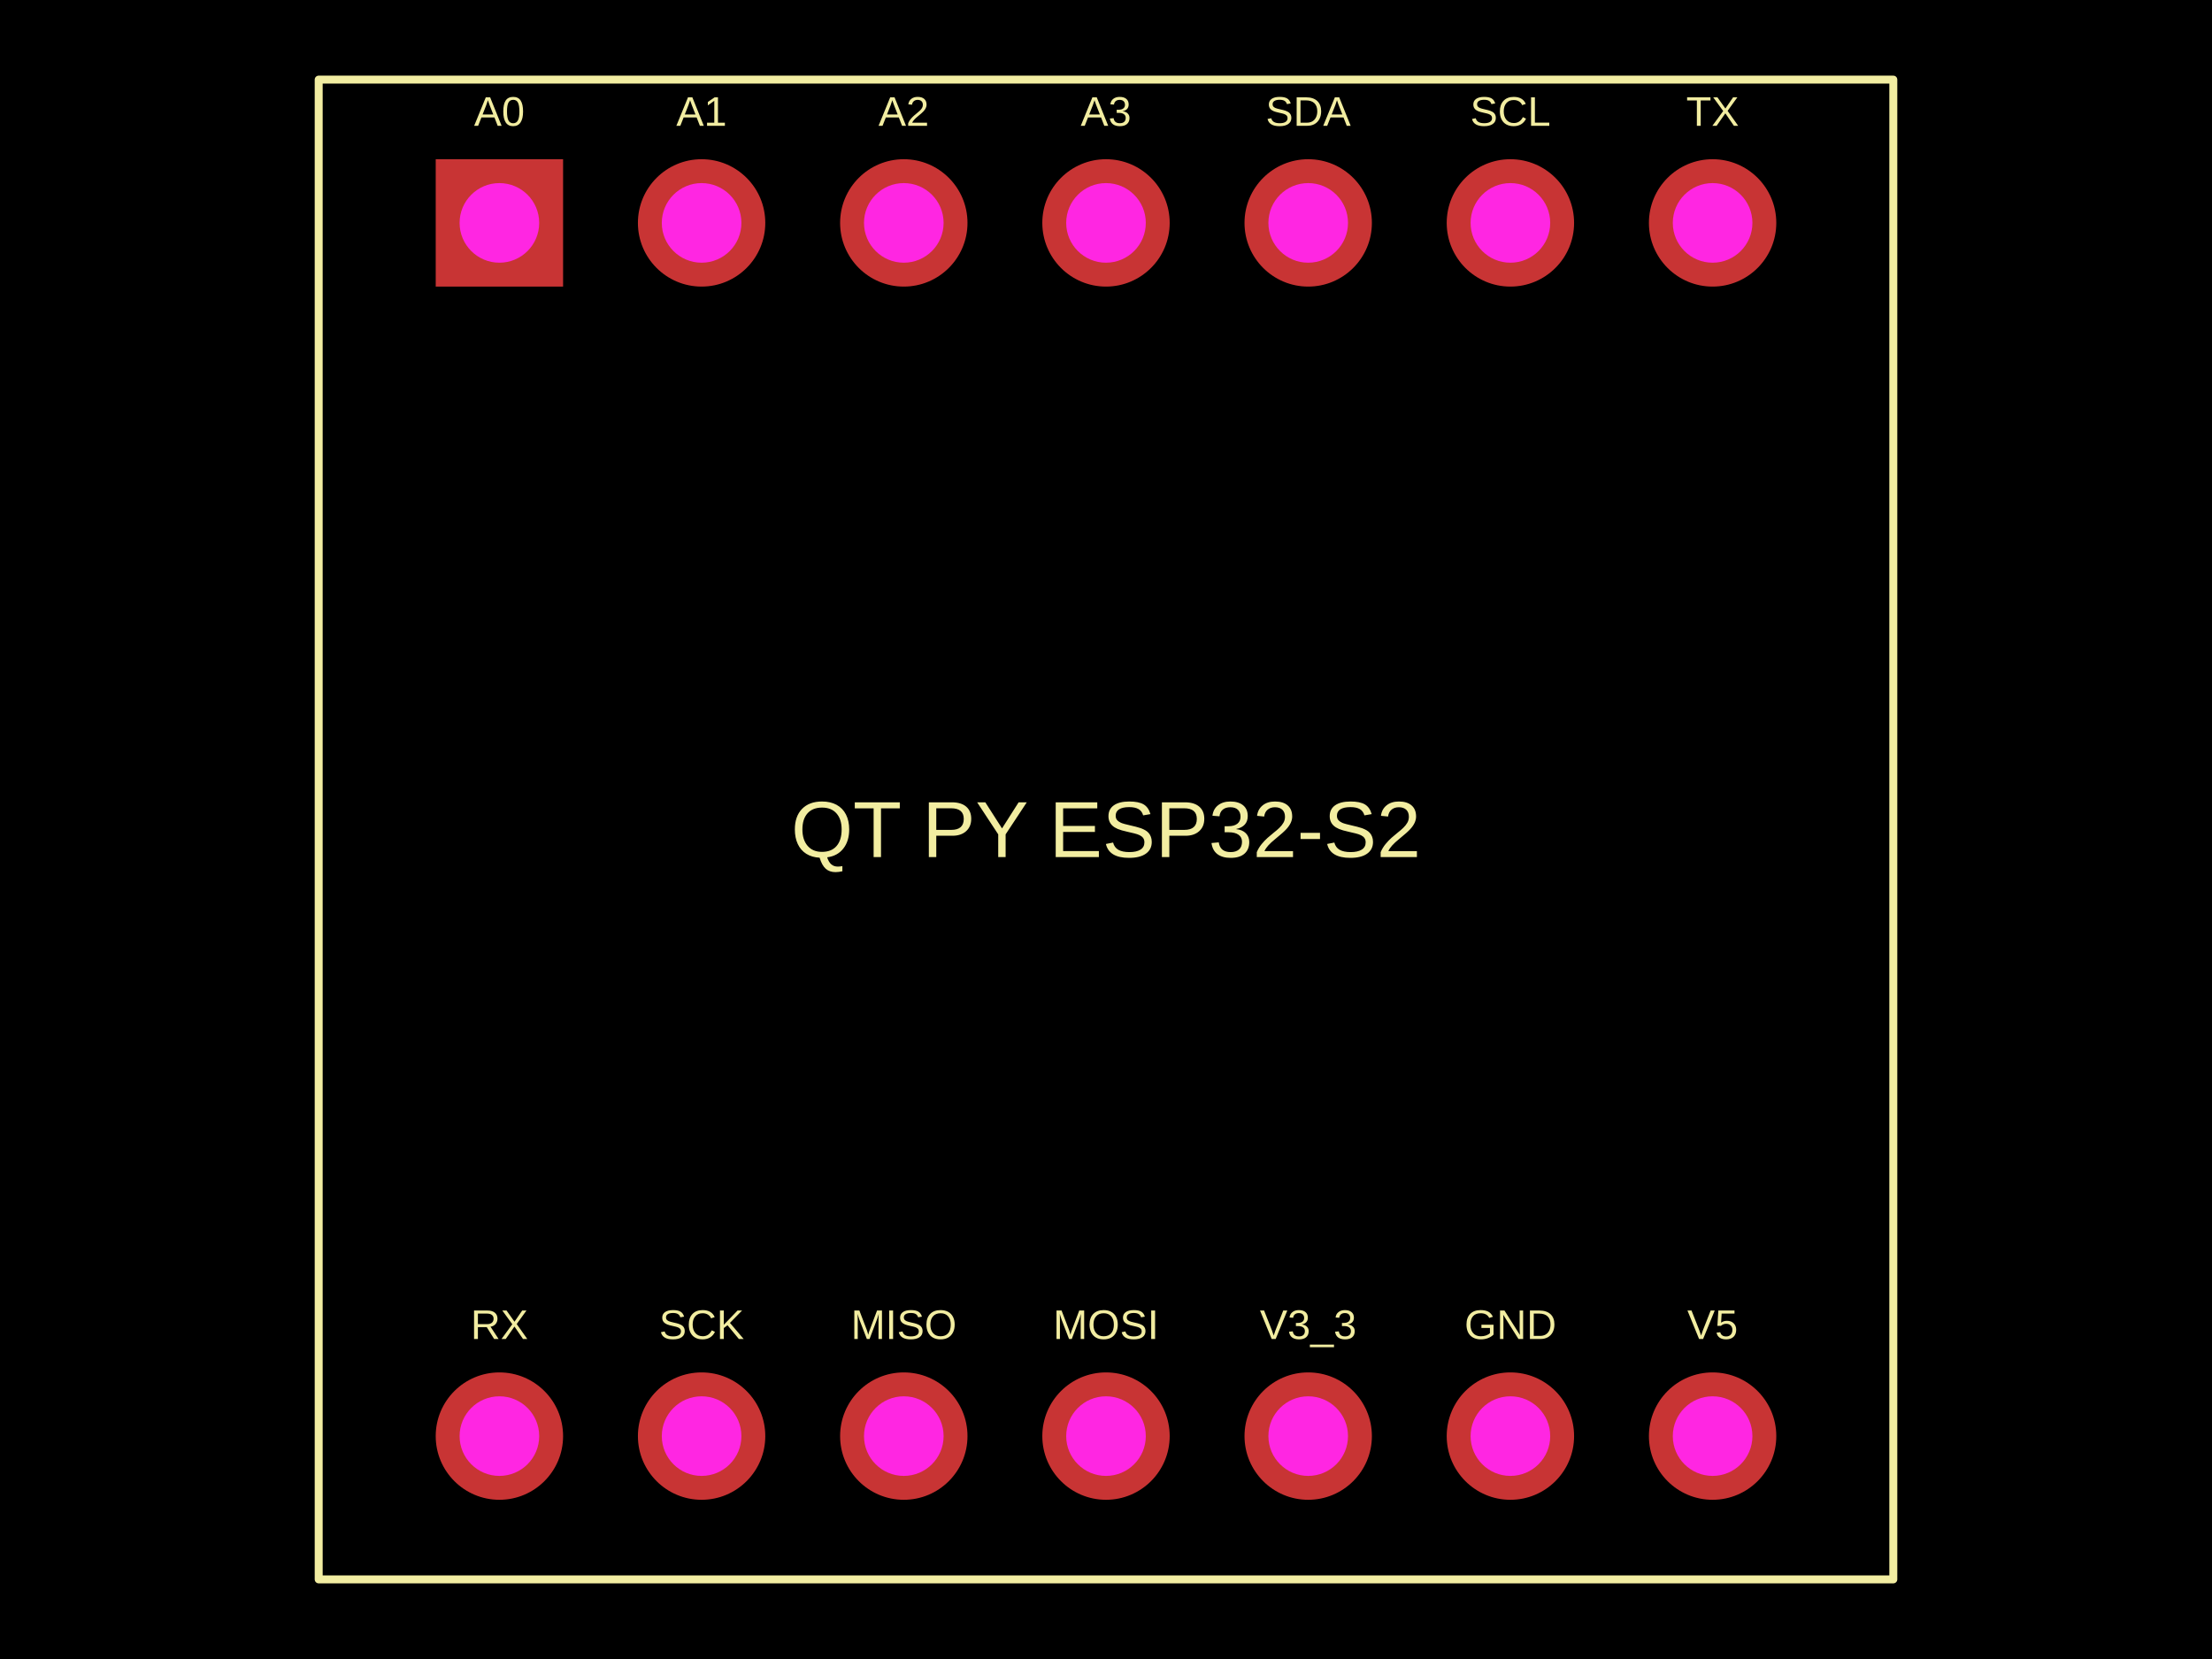
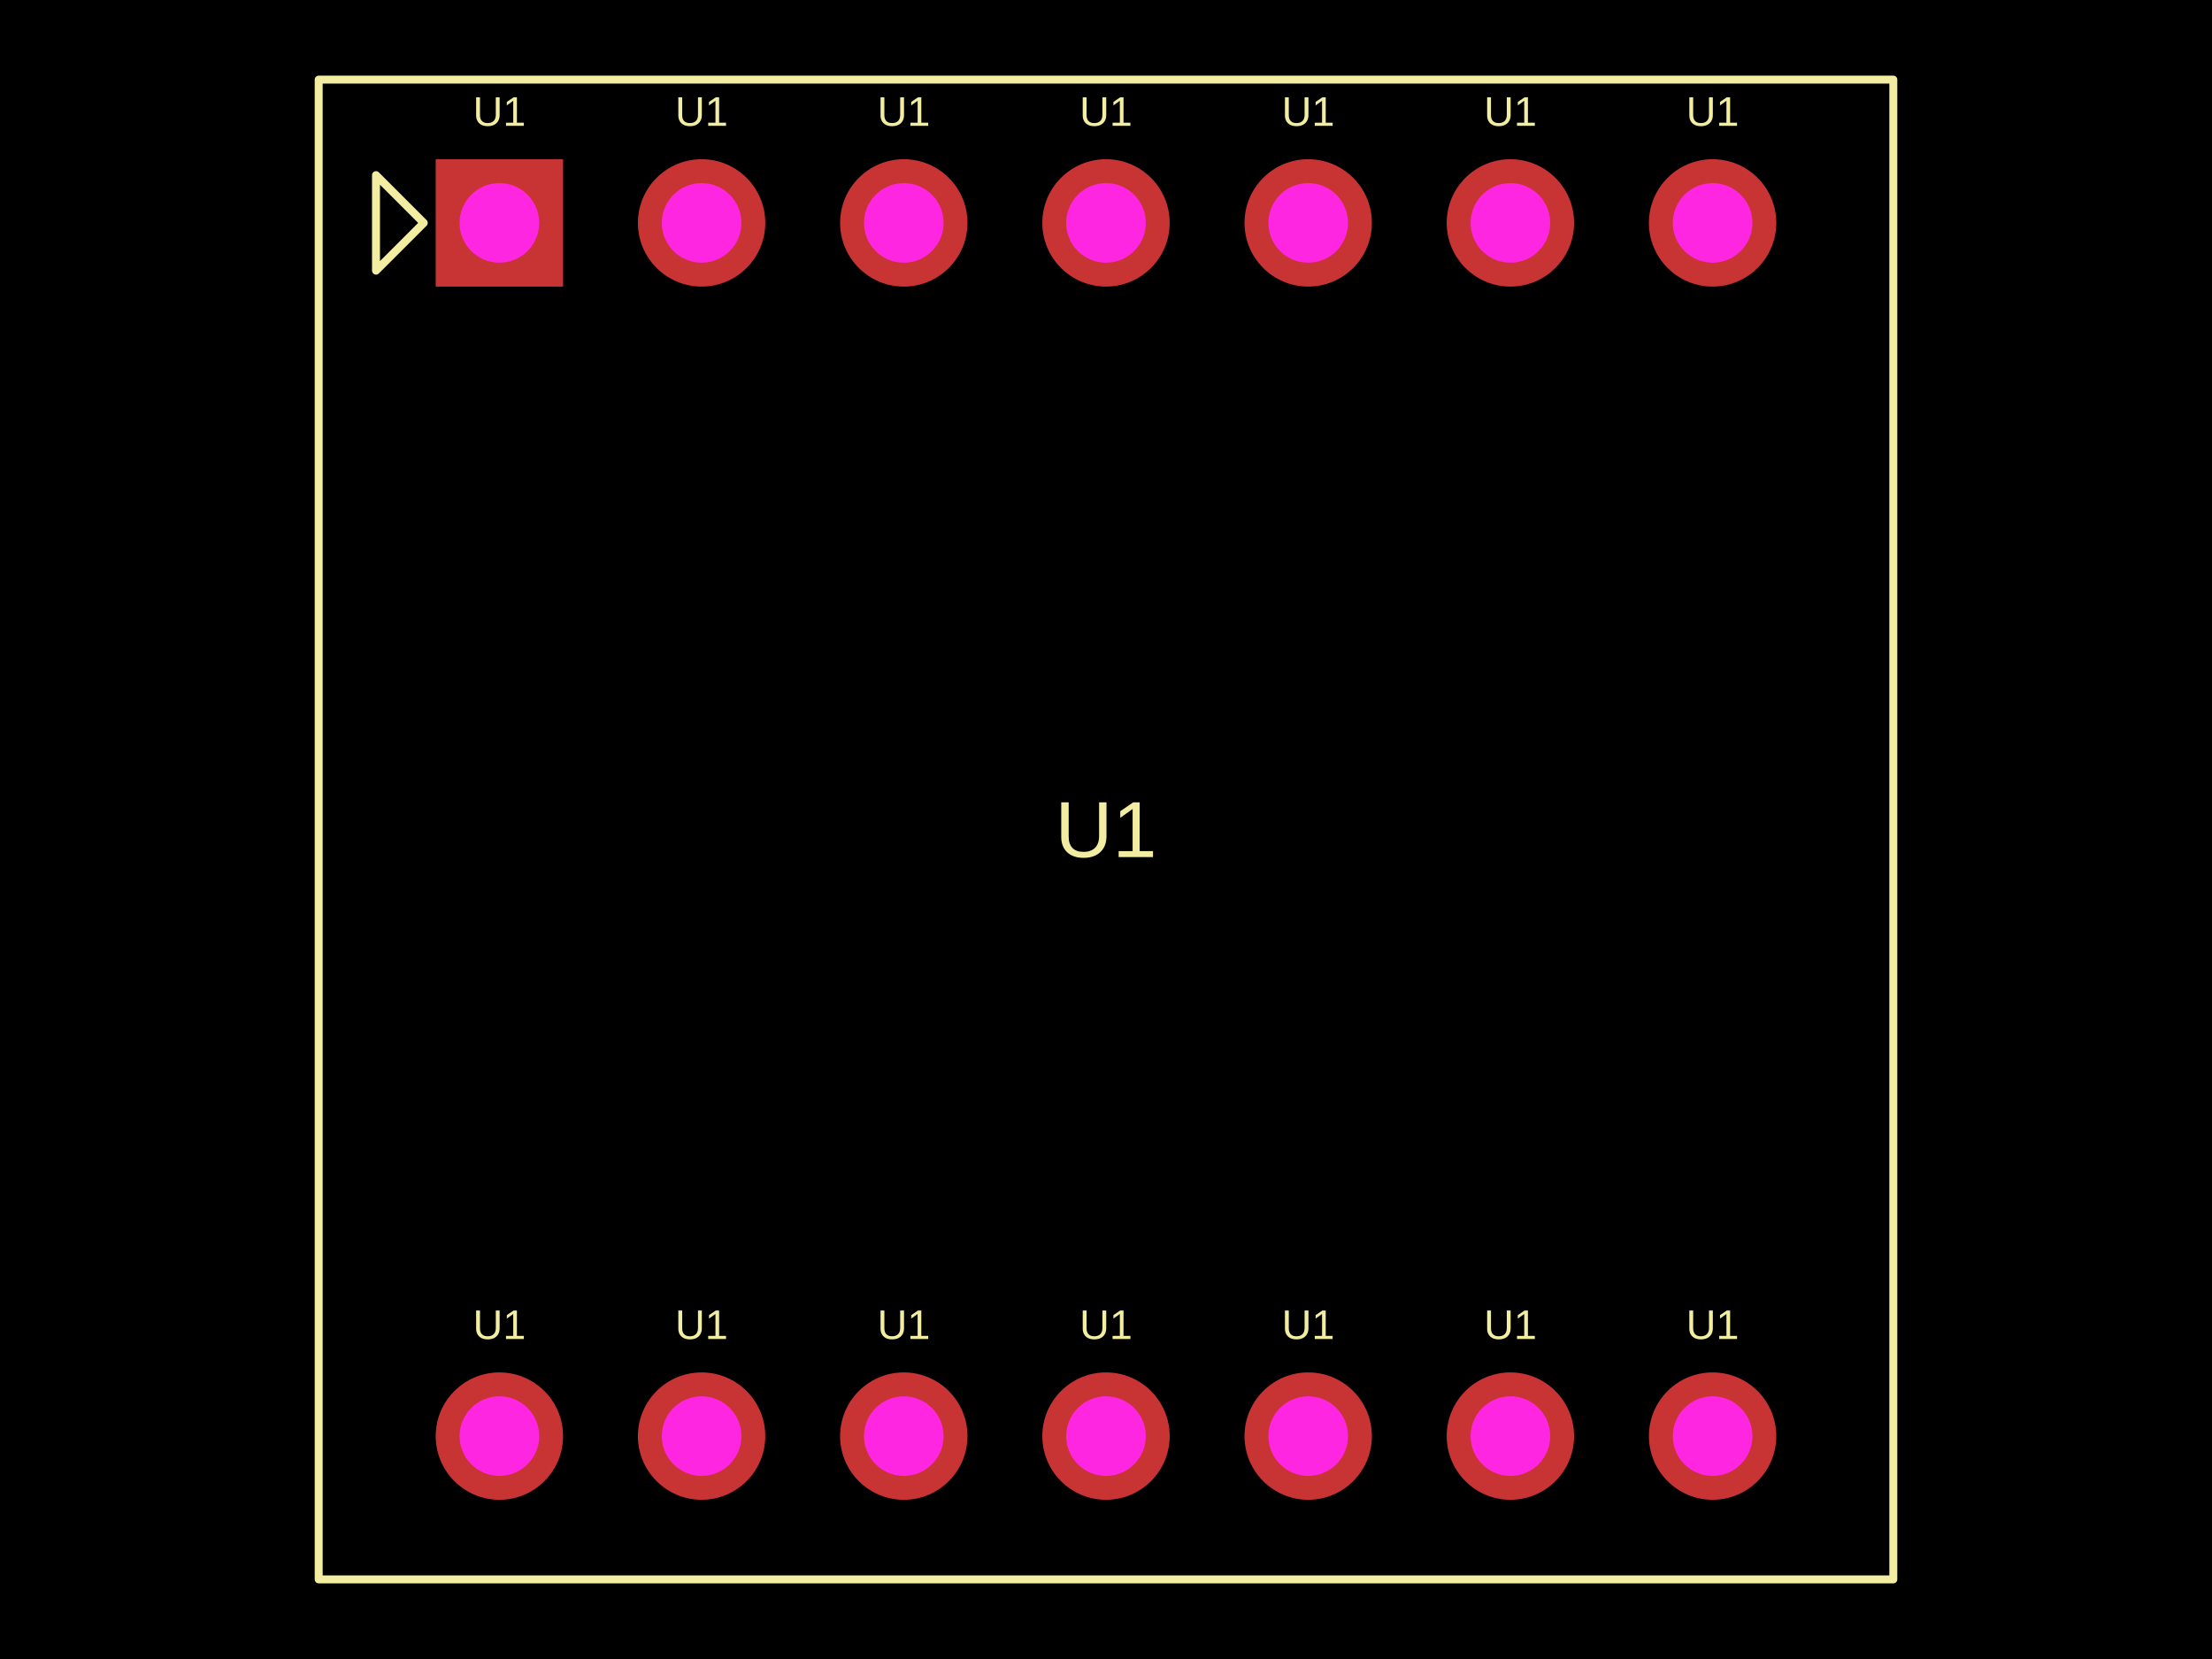
<svg xmlns="http://www.w3.org/2000/svg" width="800" height="600" data-software-used-string="@tscircuit/core@0.0.1580">
  <style />
  <rect class="boundary" x="0" y="0" fill="#000" width="800" height="600" data-type="pcb_background" data-pcb-layer="global" />
  <rect class="pcb-boundary" fill="none" stroke="#fff" stroke-width="0.3" x="115.259" y="28.791" width="569.482" height="542.418" data-type="pcb_boundary" data-pcb-layer="global" />
-   <text x="0" y="0" dx="0" dy="0" fill="#f2eda1" font-family="Arial, sans-serif" font-size="14.971" text-anchor="middle" dominant-baseline="central" transform="matrix(1,0,0,1,180.6142,40.3071)" class="pcb-silkscreen-text pcb-silkscreen-top" data-pcb-silkscreen-text-id="pcb_silkscreen_text_0" stroke="none" data-type="pcb_silkscreen_text" data-pcb-layer="top">A0</text>
-   <text x="0" y="0" dx="0" dy="0" fill="#f2eda1" font-family="Arial, sans-serif" font-size="14.971" text-anchor="middle" dominant-baseline="central" transform="matrix(1,0,0,1,253.7428,40.3071)" class="pcb-silkscreen-text pcb-silkscreen-top" data-pcb-silkscreen-text-id="pcb_silkscreen_text_1" stroke="none" data-type="pcb_silkscreen_text" data-pcb-layer="top">A1</text>
-   <text x="0" y="0" dx="0" dy="0" fill="#f2eda1" font-family="Arial, sans-serif" font-size="14.971" text-anchor="middle" dominant-baseline="central" transform="matrix(1,0,0,1,326.8714,40.3071)" class="pcb-silkscreen-text pcb-silkscreen-top" data-pcb-silkscreen-text-id="pcb_silkscreen_text_2" stroke="none" data-type="pcb_silkscreen_text" data-pcb-layer="top">A2</text>
-   <text x="0" y="0" dx="0" dy="0" fill="#f2eda1" font-family="Arial, sans-serif" font-size="14.971" text-anchor="middle" dominant-baseline="central" transform="matrix(1,0,0,1,400,40.3071)" class="pcb-silkscreen-text pcb-silkscreen-top" data-pcb-silkscreen-text-id="pcb_silkscreen_text_3" stroke="none" data-type="pcb_silkscreen_text" data-pcb-layer="top">A3</text>
-   <text x="0" y="0" dx="0" dy="0" fill="#f2eda1" font-family="Arial, sans-serif" font-size="14.971" text-anchor="middle" dominant-baseline="central" transform="matrix(1,0,0,1,473.1286,40.3071)" class="pcb-silkscreen-text pcb-silkscreen-top" data-pcb-silkscreen-text-id="pcb_silkscreen_text_4" stroke="none" data-type="pcb_silkscreen_text" data-pcb-layer="top">SDA</text>
-   <text x="0" y="0" dx="0" dy="0" fill="#f2eda1" font-family="Arial, sans-serif" font-size="14.971" text-anchor="middle" dominant-baseline="central" transform="matrix(1,0,0,1,546.2572,40.3071)" class="pcb-silkscreen-text pcb-silkscreen-top" data-pcb-silkscreen-text-id="pcb_silkscreen_text_5" stroke="none" data-type="pcb_silkscreen_text" data-pcb-layer="top">SCL</text>
-   <text x="0" y="0" dx="0" dy="0" fill="#f2eda1" font-family="Arial, sans-serif" font-size="14.971" text-anchor="middle" dominant-baseline="central" transform="matrix(1,0,0,1,619.3858,40.3071)" class="pcb-silkscreen-text pcb-silkscreen-top" data-pcb-silkscreen-text-id="pcb_silkscreen_text_6" stroke="none" data-type="pcb_silkscreen_text" data-pcb-layer="top">TX</text>
-   <text x="0" y="0" dx="0" dy="0" fill="#f2eda1" font-family="Arial, sans-serif" font-size="14.971" text-anchor="middle" dominant-baseline="central" transform="matrix(1,0,0,1,180.6142,479.0787)" class="pcb-silkscreen-text pcb-silkscreen-top" data-pcb-silkscreen-text-id="pcb_silkscreen_text_7" stroke="none" data-type="pcb_silkscreen_text" data-pcb-layer="top">RX</text>
-   <text x="0" y="0" dx="0" dy="0" fill="#f2eda1" font-family="Arial, sans-serif" font-size="14.971" text-anchor="middle" dominant-baseline="central" transform="matrix(1,0,0,1,253.7428,479.0787)" class="pcb-silkscreen-text pcb-silkscreen-top" data-pcb-silkscreen-text-id="pcb_silkscreen_text_8" stroke="none" data-type="pcb_silkscreen_text" data-pcb-layer="top">SCK</text>
-   <text x="0" y="0" dx="0" dy="0" fill="#f2eda1" font-family="Arial, sans-serif" font-size="14.971" text-anchor="middle" dominant-baseline="central" transform="matrix(1,0,0,1,326.8714,479.0787)" class="pcb-silkscreen-text pcb-silkscreen-top" data-pcb-silkscreen-text-id="pcb_silkscreen_text_9" stroke="none" data-type="pcb_silkscreen_text" data-pcb-layer="top">MISO</text>
-   <text x="0" y="0" dx="0" dy="0" fill="#f2eda1" font-family="Arial, sans-serif" font-size="14.971" text-anchor="middle" dominant-baseline="central" transform="matrix(1,0,0,1,400,479.0787)" class="pcb-silkscreen-text pcb-silkscreen-top" data-pcb-silkscreen-text-id="pcb_silkscreen_text_10" stroke="none" data-type="pcb_silkscreen_text" data-pcb-layer="top">MOSI</text>
-   <text x="0" y="0" dx="0" dy="0" fill="#f2eda1" font-family="Arial, sans-serif" font-size="14.971" text-anchor="middle" dominant-baseline="central" transform="matrix(1,0,0,1,473.1286,479.0787)" class="pcb-silkscreen-text pcb-silkscreen-top" data-pcb-silkscreen-text-id="pcb_silkscreen_text_11" stroke="none" data-type="pcb_silkscreen_text" data-pcb-layer="top">V3_3</text>
-   <text x="0" y="0" dx="0" dy="0" fill="#f2eda1" font-family="Arial, sans-serif" font-size="14.971" text-anchor="middle" dominant-baseline="central" transform="matrix(1,0,0,1,546.2572,479.0787)" class="pcb-silkscreen-text pcb-silkscreen-top" data-pcb-silkscreen-text-id="pcb_silkscreen_text_12" stroke="none" data-type="pcb_silkscreen_text" data-pcb-layer="top">GND</text>
-   <text x="0" y="0" dx="0" dy="0" fill="#f2eda1" font-family="Arial, sans-serif" font-size="14.971" text-anchor="middle" dominant-baseline="central" transform="matrix(1,0,0,1,619.3858,479.0787)" class="pcb-silkscreen-text pcb-silkscreen-top" data-pcb-silkscreen-text-id="pcb_silkscreen_text_13" stroke="none" data-type="pcb_silkscreen_text" data-pcb-layer="top">V5</text>
+   <text x="0" y="0" dx="0" dy="0" fill="#f2eda1" font-family="Arial, sans-serif" font-size="14.971" text-anchor="middle" dominant-baseline="central" transform="matrix(1,0,0,1,180.6142,40.3071)" class="pcb-silkscreen-text pcb-silkscreen-top" data-pcb-silkscreen-text-id="pcb_silkscreen_text_0" stroke="none" data-type="pcb_silkscreen_text" data-pcb-layer="top">U1</text>
+   <text x="0" y="0" dx="0" dy="0" fill="#f2eda1" font-family="Arial, sans-serif" font-size="14.971" text-anchor="middle" dominant-baseline="central" transform="matrix(1,0,0,1,253.7428,40.3071)" class="pcb-silkscreen-text pcb-silkscreen-top" data-pcb-silkscreen-text-id="pcb_silkscreen_text_1" stroke="none" data-type="pcb_silkscreen_text" data-pcb-layer="top">U1</text>
+   <text x="0" y="0" dx="0" dy="0" fill="#f2eda1" font-family="Arial, sans-serif" font-size="14.971" text-anchor="middle" dominant-baseline="central" transform="matrix(1,0,0,1,326.8714,40.3071)" class="pcb-silkscreen-text pcb-silkscreen-top" data-pcb-silkscreen-text-id="pcb_silkscreen_text_2" stroke="none" data-type="pcb_silkscreen_text" data-pcb-layer="top">U1</text>
+   <text x="0" y="0" dx="0" dy="0" fill="#f2eda1" font-family="Arial, sans-serif" font-size="14.971" text-anchor="middle" dominant-baseline="central" transform="matrix(1,0,0,1,400,40.3071)" class="pcb-silkscreen-text pcb-silkscreen-top" data-pcb-silkscreen-text-id="pcb_silkscreen_text_3" stroke="none" data-type="pcb_silkscreen_text" data-pcb-layer="top">U1</text>
+   <text x="0" y="0" dx="0" dy="0" fill="#f2eda1" font-family="Arial, sans-serif" font-size="14.971" text-anchor="middle" dominant-baseline="central" transform="matrix(1,0,0,1,473.1286,40.3071)" class="pcb-silkscreen-text pcb-silkscreen-top" data-pcb-silkscreen-text-id="pcb_silkscreen_text_4" stroke="none" data-type="pcb_silkscreen_text" data-pcb-layer="top">U1</text>
+   <text x="0" y="0" dx="0" dy="0" fill="#f2eda1" font-family="Arial, sans-serif" font-size="14.971" text-anchor="middle" dominant-baseline="central" transform="matrix(1,0,0,1,546.2572,40.3071)" class="pcb-silkscreen-text pcb-silkscreen-top" data-pcb-silkscreen-text-id="pcb_silkscreen_text_5" stroke="none" data-type="pcb_silkscreen_text" data-pcb-layer="top">U1</text>
+   <text x="0" y="0" dx="0" dy="0" fill="#f2eda1" font-family="Arial, sans-serif" font-size="14.971" text-anchor="middle" dominant-baseline="central" transform="matrix(1,0,0,1,619.3858,40.3071)" class="pcb-silkscreen-text pcb-silkscreen-top" data-pcb-silkscreen-text-id="pcb_silkscreen_text_6" stroke="none" data-type="pcb_silkscreen_text" data-pcb-layer="top">U1</text>
+   <text x="0" y="0" dx="0" dy="0" fill="#f2eda1" font-family="Arial, sans-serif" font-size="14.971" text-anchor="middle" dominant-baseline="central" transform="matrix(1,0,0,1,180.6142,479.0787)" class="pcb-silkscreen-text pcb-silkscreen-top" data-pcb-silkscreen-text-id="pcb_silkscreen_text_7" stroke="none" data-type="pcb_silkscreen_text" data-pcb-layer="top">U1</text>
+   <text x="0" y="0" dx="0" dy="0" fill="#f2eda1" font-family="Arial, sans-serif" font-size="14.971" text-anchor="middle" dominant-baseline="central" transform="matrix(1,0,0,1,253.7428,479.0787)" class="pcb-silkscreen-text pcb-silkscreen-top" data-pcb-silkscreen-text-id="pcb_silkscreen_text_8" stroke="none" data-type="pcb_silkscreen_text" data-pcb-layer="top">U1</text>
+   <text x="0" y="0" dx="0" dy="0" fill="#f2eda1" font-family="Arial, sans-serif" font-size="14.971" text-anchor="middle" dominant-baseline="central" transform="matrix(1,0,0,1,326.8714,479.0787)" class="pcb-silkscreen-text pcb-silkscreen-top" data-pcb-silkscreen-text-id="pcb_silkscreen_text_9" stroke="none" data-type="pcb_silkscreen_text" data-pcb-layer="top">U1</text>
+   <text x="0" y="0" dx="0" dy="0" fill="#f2eda1" font-family="Arial, sans-serif" font-size="14.971" text-anchor="middle" dominant-baseline="central" transform="matrix(1,0,0,1,400,479.0787)" class="pcb-silkscreen-text pcb-silkscreen-top" data-pcb-silkscreen-text-id="pcb_silkscreen_text_10" stroke="none" data-type="pcb_silkscreen_text" data-pcb-layer="top">U1</text>
+   <text x="0" y="0" dx="0" dy="0" fill="#f2eda1" font-family="Arial, sans-serif" font-size="14.971" text-anchor="middle" dominant-baseline="central" transform="matrix(1,0,0,1,473.1286,479.0787)" class="pcb-silkscreen-text pcb-silkscreen-top" data-pcb-silkscreen-text-id="pcb_silkscreen_text_11" stroke="none" data-type="pcb_silkscreen_text" data-pcb-layer="top">U1</text>
+   <text x="0" y="0" dx="0" dy="0" fill="#f2eda1" font-family="Arial, sans-serif" font-size="14.971" text-anchor="middle" dominant-baseline="central" transform="matrix(1,0,0,1,546.2572,479.0787)" class="pcb-silkscreen-text pcb-silkscreen-top" data-pcb-silkscreen-text-id="pcb_silkscreen_text_12" stroke="none" data-type="pcb_silkscreen_text" data-pcb-layer="top">U1</text>
+   <text x="0" y="0" dx="0" dy="0" fill="#f2eda1" font-family="Arial, sans-serif" font-size="14.971" text-anchor="middle" dominant-baseline="central" transform="matrix(1,0,0,1,619.3858,479.0787)" class="pcb-silkscreen-text pcb-silkscreen-top" data-pcb-silkscreen-text-id="pcb_silkscreen_text_13" stroke="none" data-type="pcb_silkscreen_text" data-pcb-layer="top">U1</text>
  <path class="pcb-silkscreen pcb-silkscreen-top" d="M 115.259 571.209 L 684.741 571.209 L 684.741 28.791 L 115.259 28.791 L 115.259 571.209 Z" fill="none" stroke="#f2eda1" stroke-width="2.879" stroke-linecap="round" stroke-linejoin="round" data-pcb-component-id="pcb_component_0" data-pcb-silkscreen-path-id="pcb_silkscreen_path_0" data-type="pcb_silkscreen_path" data-pcb-layer="top" />
-   <text x="0" y="0" dx="0" dy="0" fill="#f2eda1" font-family="Arial, sans-serif" font-size="28.791" text-anchor="middle" dominant-baseline="central" transform="matrix(1,0,0,1,400,300)" class="pcb-silkscreen-text pcb-silkscreen-top" data-pcb-silkscreen-text-id="pcb_silkscreen_text_14" stroke="none" data-type="pcb_silkscreen_text" data-pcb-layer="top">QT PY ESP32-S2</text>
+   <path class="pcb-silkscreen pcb-silkscreen-top" d="M 153.263 80.614 L 135.988 97.889 L 135.988 63.34 L 153.263 80.614 Z" fill="none" stroke="#f2eda1" stroke-width="2.879" stroke-linecap="round" stroke-linejoin="round" data-pcb-component-id="pcb_component_0" data-pcb-silkscreen-path-id="pcb_silkscreen_path_1" data-type="pcb_silkscreen_path" data-pcb-layer="top" />
+   <text x="0" y="0" dx="0" dy="0" fill="#f2eda1" font-family="Arial, sans-serif" font-size="28.791" text-anchor="middle" dominant-baseline="central" transform="matrix(1,0,0,1,400,300)" class="pcb-silkscreen-text pcb-silkscreen-top" data-pcb-silkscreen-text-id="pcb_silkscreen_text_14" stroke="none" data-type="pcb_silkscreen_text" data-pcb-layer="top">U1</text>
  <g data-type="pcb_plated_hole" data-pcb-layer="through" data-pad-name="U1.A0">
    <rect class="pcb-hole-outer-pad" fill="rgb(200, 52, 52)" x="157.582" y="57.582" width="46.065" height="46.065" data-type="pcb_plated_hole" data-pcb-layer="top" />
    <circle class="pcb-hole-inner" fill="#FF26E2" cx="180.614" cy="80.614" r="14.395" data-type="pcb_plated_hole_drill" data-pcb-layer="drill" />
  </g>
  <g data-type="pcb_plated_hole" data-pcb-layer="through" data-pad-name="U1.A1">
    <circle class="pcb-hole-outer" fill="rgb(200, 52, 52)" cx="253.743" cy="80.614" r="23.033" data-type="pcb_plated_hole" data-pcb-layer="top" />
    <circle class="pcb-hole-inner" fill="#FF26E2" cx="253.743" cy="80.614" r="14.395" data-type="pcb_plated_hole_drill" data-pcb-layer="drill" />
  </g>
  <g data-type="pcb_plated_hole" data-pcb-layer="through" data-pad-name="U1.A2">
    <circle class="pcb-hole-outer" fill="rgb(200, 52, 52)" cx="326.871" cy="80.614" r="23.033" data-type="pcb_plated_hole" data-pcb-layer="top" />
    <circle class="pcb-hole-inner" fill="#FF26E2" cx="326.871" cy="80.614" r="14.395" data-type="pcb_plated_hole_drill" data-pcb-layer="drill" />
  </g>
  <g data-type="pcb_plated_hole" data-pcb-layer="through" data-pad-name="U1.A3">
    <circle class="pcb-hole-outer" fill="rgb(200, 52, 52)" cx="400" cy="80.614" r="23.033" data-type="pcb_plated_hole" data-pcb-layer="top" />
    <circle class="pcb-hole-inner" fill="#FF26E2" cx="400" cy="80.614" r="14.395" data-type="pcb_plated_hole_drill" data-pcb-layer="drill" />
  </g>
  <g data-type="pcb_plated_hole" data-pcb-layer="through" data-pad-name="U1.SDA">
    <circle class="pcb-hole-outer" fill="rgb(200, 52, 52)" cx="473.129" cy="80.614" r="23.033" data-type="pcb_plated_hole" data-pcb-layer="top" />
    <circle class="pcb-hole-inner" fill="#FF26E2" cx="473.129" cy="80.614" r="14.395" data-type="pcb_plated_hole_drill" data-pcb-layer="drill" />
  </g>
  <g data-type="pcb_plated_hole" data-pcb-layer="through" data-pad-name="U1.SCL">
    <circle class="pcb-hole-outer" fill="rgb(200, 52, 52)" cx="546.257" cy="80.614" r="23.033" data-type="pcb_plated_hole" data-pcb-layer="top" />
    <circle class="pcb-hole-inner" fill="#FF26E2" cx="546.257" cy="80.614" r="14.395" data-type="pcb_plated_hole_drill" data-pcb-layer="drill" />
  </g>
  <g data-type="pcb_plated_hole" data-pcb-layer="through" data-pad-name="U1.TX">
    <circle class="pcb-hole-outer" fill="rgb(200, 52, 52)" cx="619.386" cy="80.614" r="23.033" data-type="pcb_plated_hole" data-pcb-layer="top" />
    <circle class="pcb-hole-inner" fill="#FF26E2" cx="619.386" cy="80.614" r="14.395" data-type="pcb_plated_hole_drill" data-pcb-layer="drill" />
  </g>
  <g data-type="pcb_plated_hole" data-pcb-layer="through" data-pad-name="U1.RX">
    <circle class="pcb-hole-outer" fill="rgb(200, 52, 52)" cx="180.614" cy="519.386" r="23.033" data-type="pcb_plated_hole" data-pcb-layer="top" />
    <circle class="pcb-hole-inner" fill="#FF26E2" cx="180.614" cy="519.386" r="14.395" data-type="pcb_plated_hole_drill" data-pcb-layer="drill" />
  </g>
  <g data-type="pcb_plated_hole" data-pcb-layer="through" data-pad-name="U1.SCK">
    <circle class="pcb-hole-outer" fill="rgb(200, 52, 52)" cx="253.743" cy="519.386" r="23.033" data-type="pcb_plated_hole" data-pcb-layer="top" />
    <circle class="pcb-hole-inner" fill="#FF26E2" cx="253.743" cy="519.386" r="14.395" data-type="pcb_plated_hole_drill" data-pcb-layer="drill" />
  </g>
  <g data-type="pcb_plated_hole" data-pcb-layer="through" data-pad-name="U1.MISO">
    <circle class="pcb-hole-outer" fill="rgb(200, 52, 52)" cx="326.871" cy="519.386" r="23.033" data-type="pcb_plated_hole" data-pcb-layer="top" />
    <circle class="pcb-hole-inner" fill="#FF26E2" cx="326.871" cy="519.386" r="14.395" data-type="pcb_plated_hole_drill" data-pcb-layer="drill" />
  </g>
  <g data-type="pcb_plated_hole" data-pcb-layer="through" data-pad-name="U1.MOSI">
    <circle class="pcb-hole-outer" fill="rgb(200, 52, 52)" cx="400" cy="519.386" r="23.033" data-type="pcb_plated_hole" data-pcb-layer="top" />
    <circle class="pcb-hole-inner" fill="#FF26E2" cx="400" cy="519.386" r="14.395" data-type="pcb_plated_hole_drill" data-pcb-layer="drill" />
  </g>
  <g data-type="pcb_plated_hole" data-pcb-layer="through" data-pad-name="U1.V3_3">
    <circle class="pcb-hole-outer" fill="rgb(200, 52, 52)" cx="473.129" cy="519.386" r="23.033" data-type="pcb_plated_hole" data-pcb-layer="top" />
    <circle class="pcb-hole-inner" fill="#FF26E2" cx="473.129" cy="519.386" r="14.395" data-type="pcb_plated_hole_drill" data-pcb-layer="drill" />
  </g>
  <g data-type="pcb_plated_hole" data-pcb-layer="through" data-pad-name="U1.GND">
    <circle class="pcb-hole-outer" fill="rgb(200, 52, 52)" cx="546.257" cy="519.386" r="23.033" data-type="pcb_plated_hole" data-pcb-layer="top" />
    <circle class="pcb-hole-inner" fill="#FF26E2" cx="546.257" cy="519.386" r="14.395" data-type="pcb_plated_hole_drill" data-pcb-layer="drill" />
  </g>
  <g data-type="pcb_plated_hole" data-pcb-layer="through" data-pad-name="U1.V5">
    <circle class="pcb-hole-outer" fill="rgb(200, 52, 52)" cx="619.386" cy="519.386" r="23.033" data-type="pcb_plated_hole" data-pcb-layer="top" />
    <circle class="pcb-hole-inner" fill="#FF26E2" cx="619.386" cy="519.386" r="14.395" data-type="pcb_plated_hole_drill" data-pcb-layer="drill" />
  </g>
</svg>
